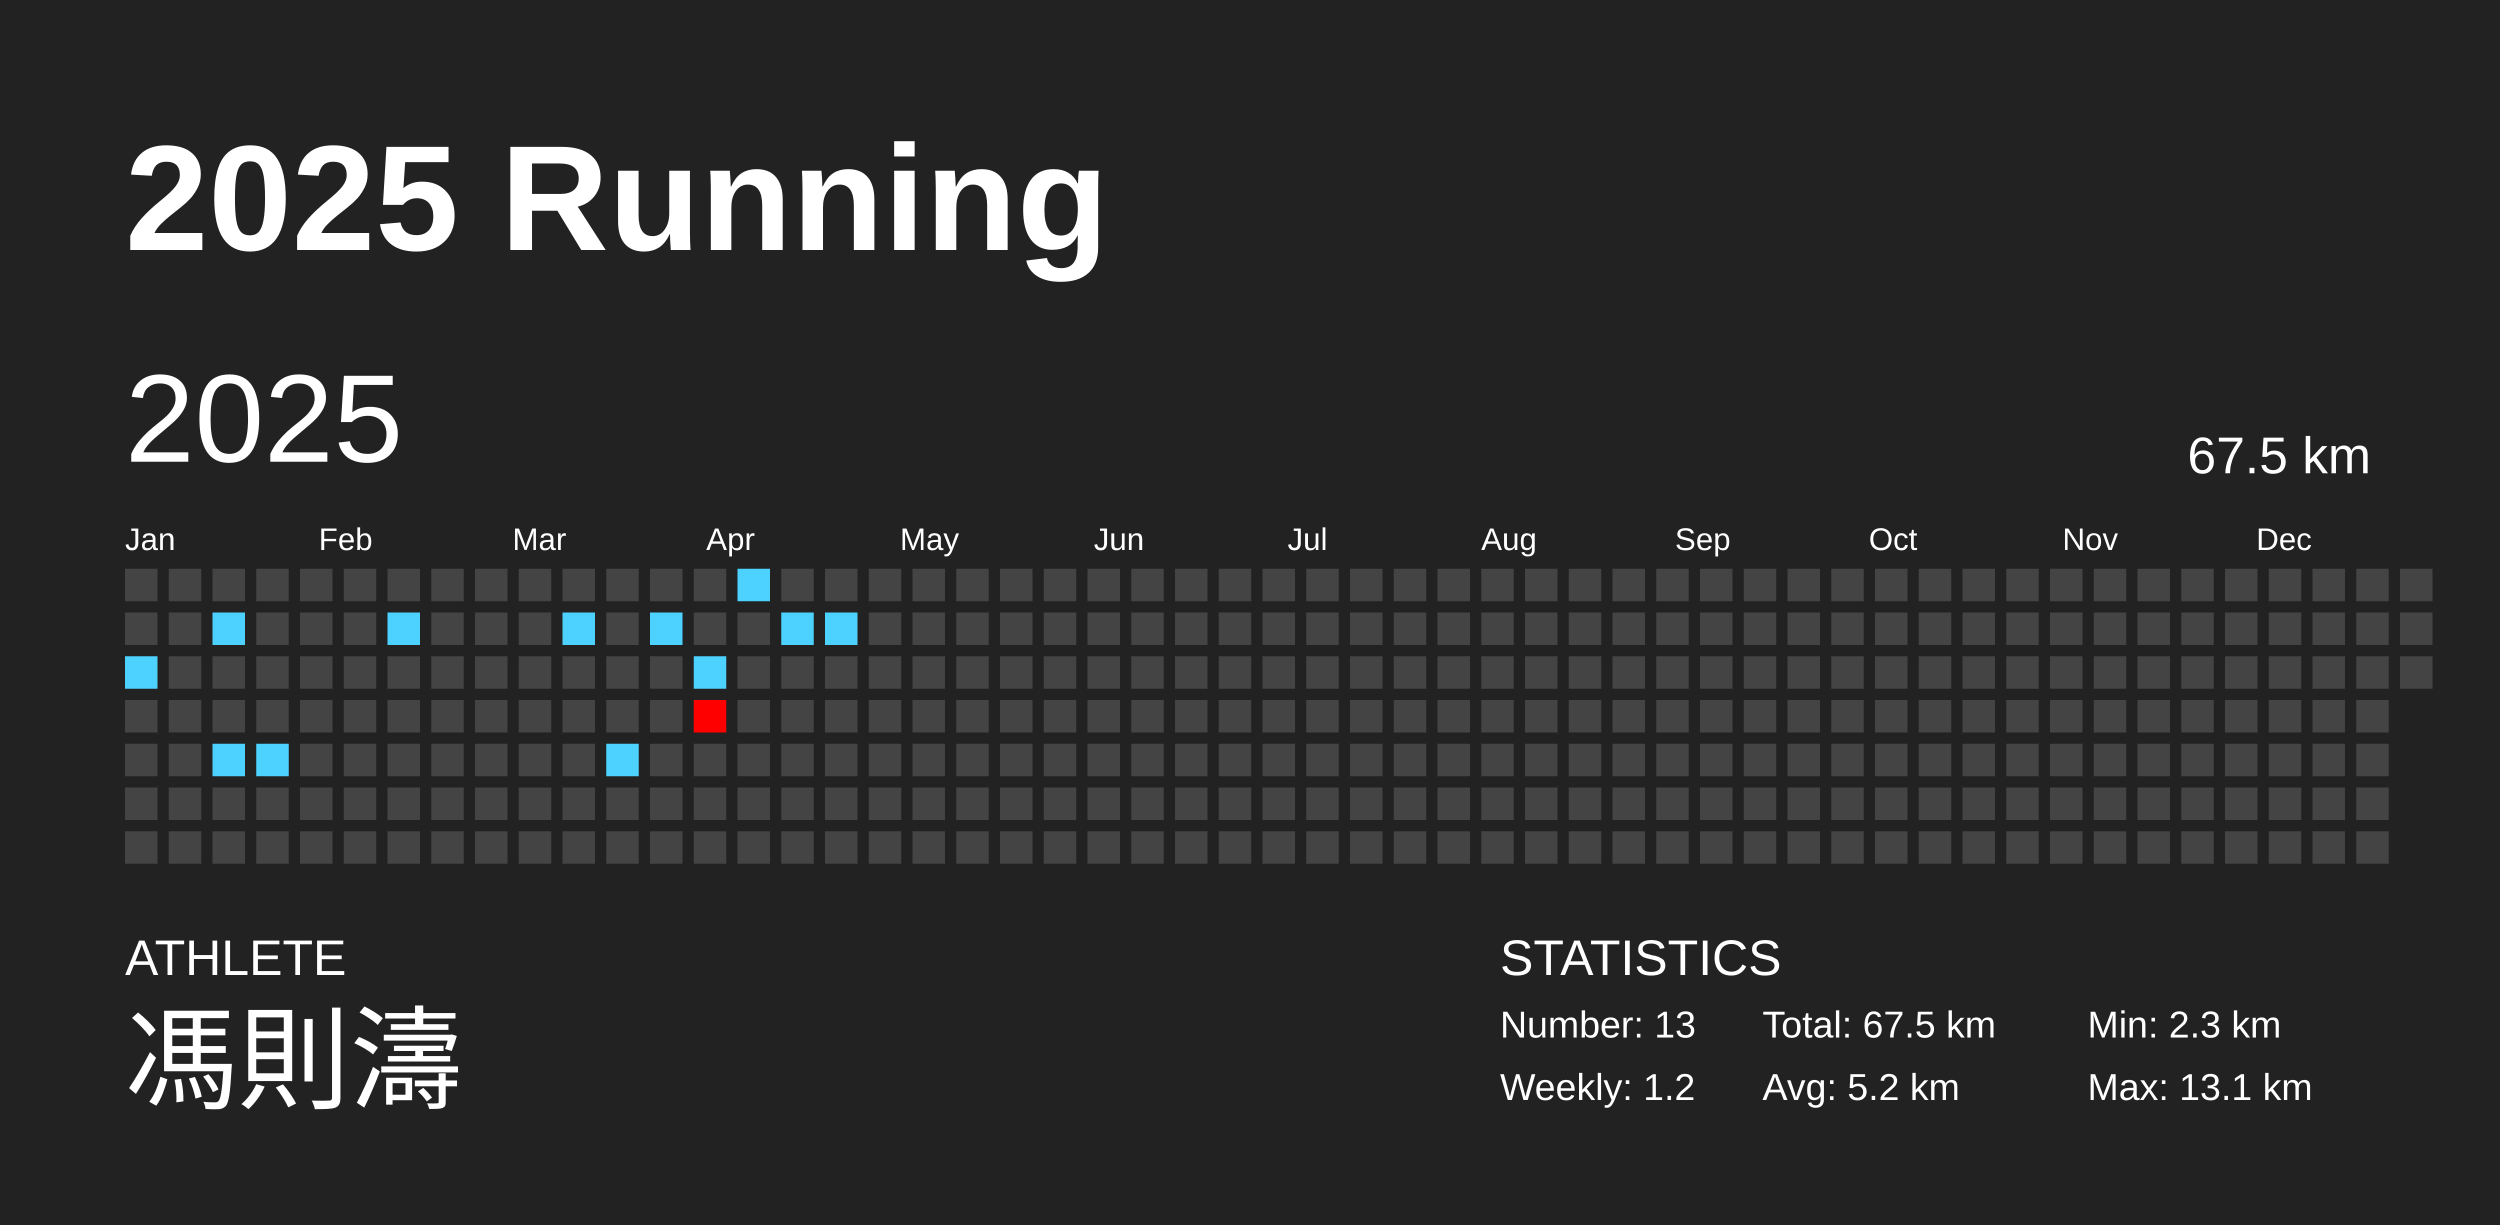
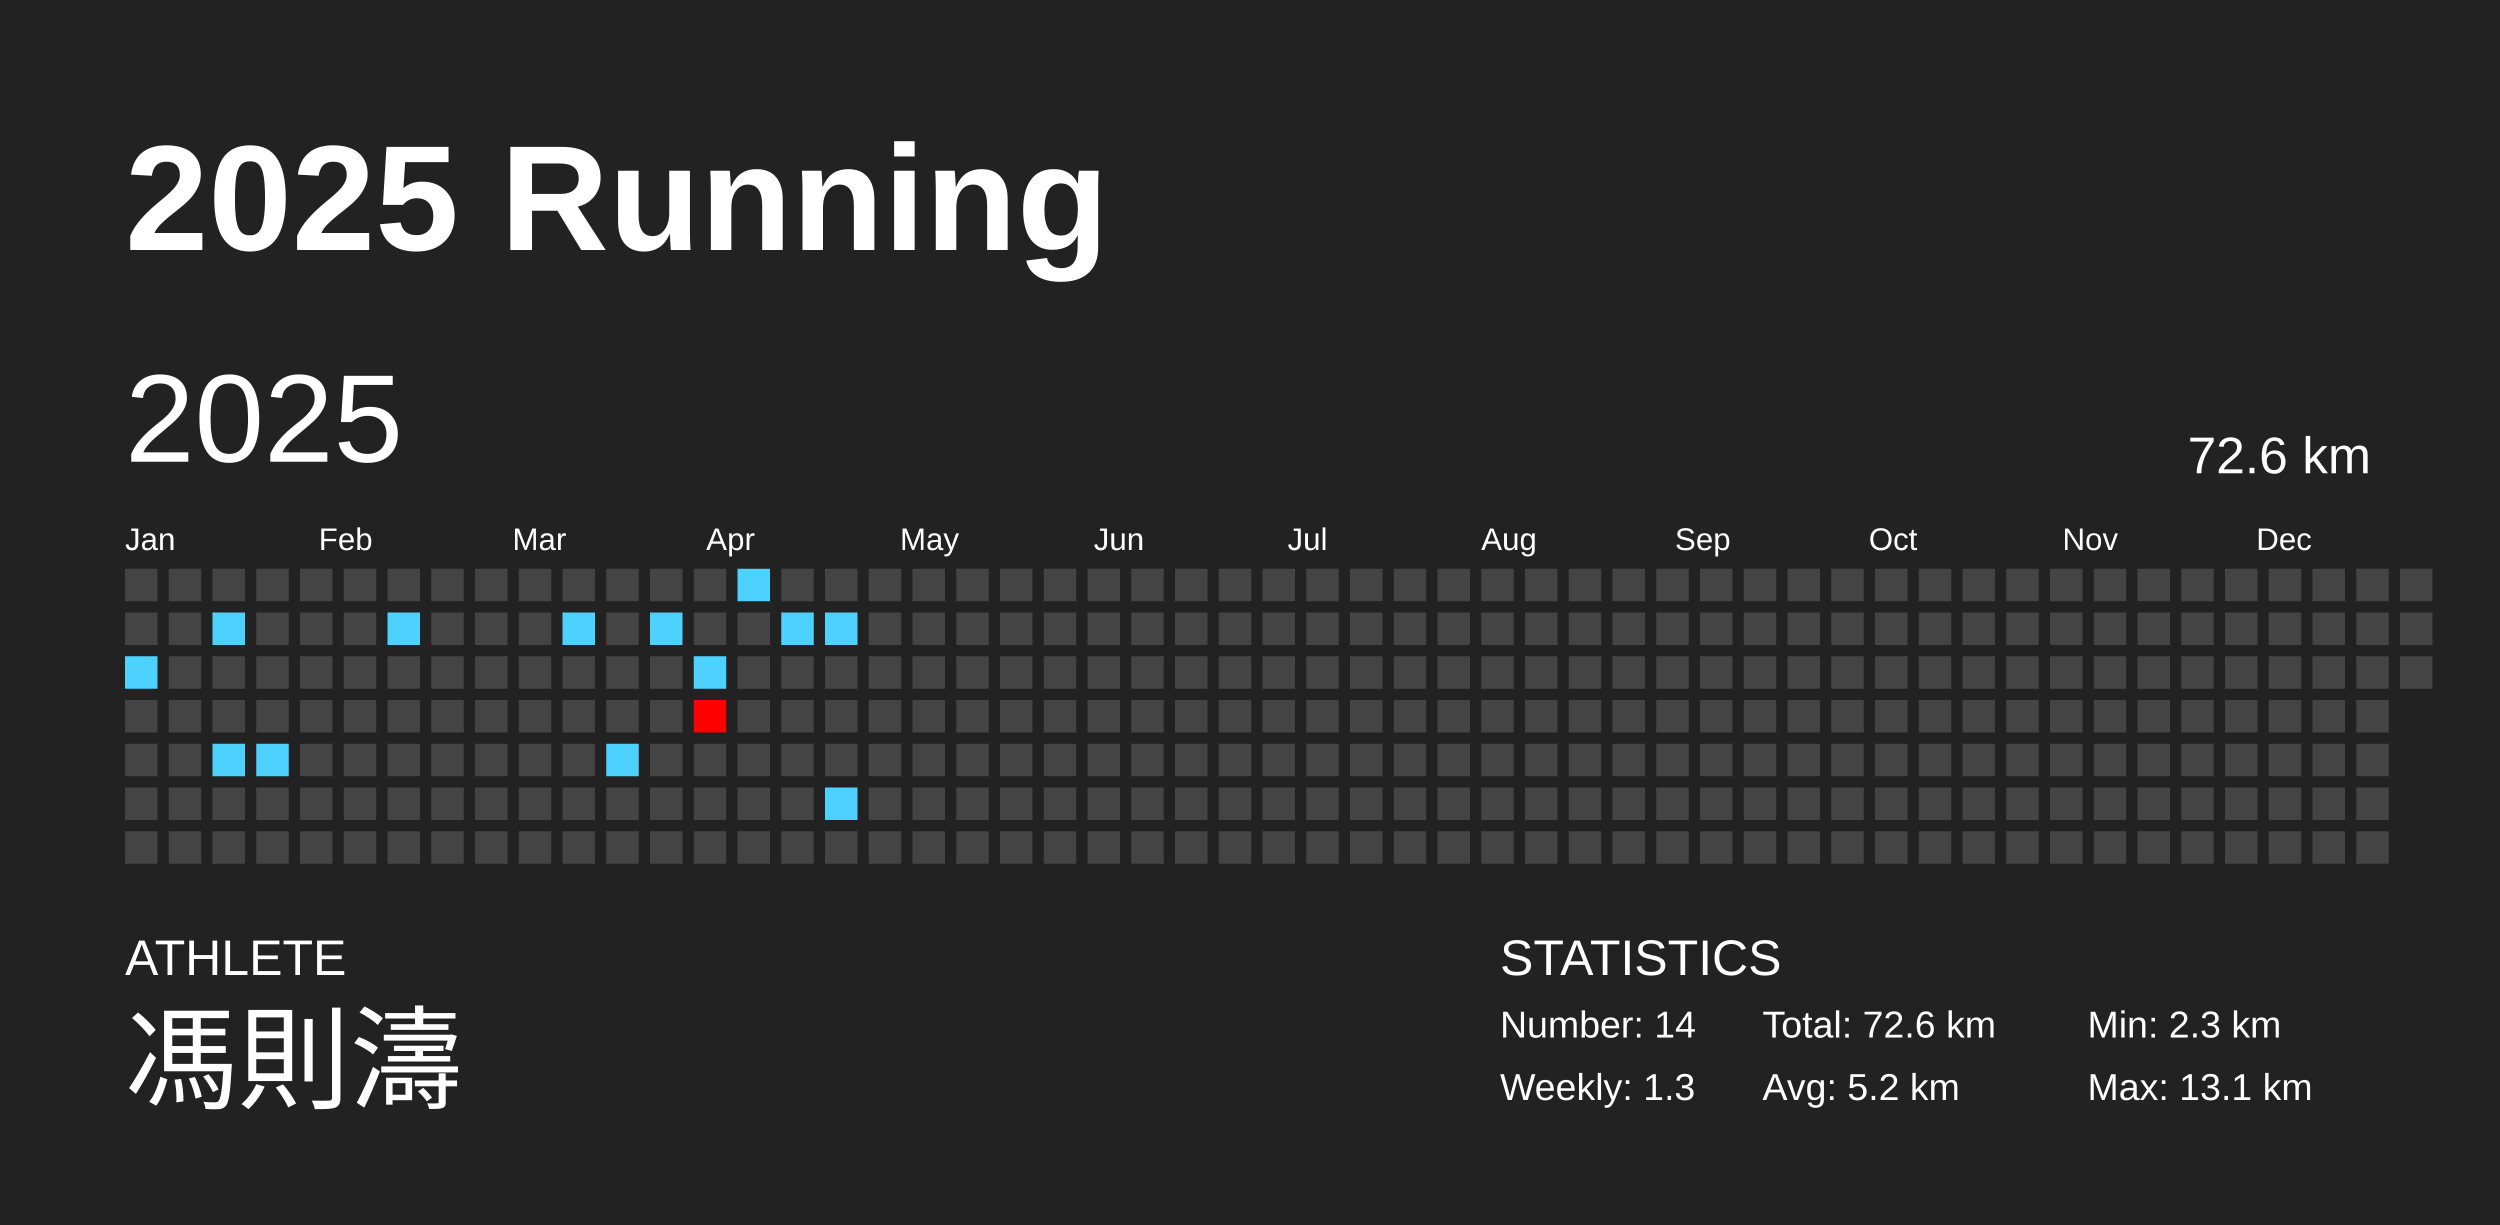
<svg xmlns="http://www.w3.org/2000/svg" baseProfile="full" height="98mm" version="1.1" viewBox="0,0,200,98" width="200mm">
  <defs />
  <rect fill="#222222" height="98" width="200" x="0" y="0" />
  <text fill="#FFFFFF" style="font-size:12px; font-family:Arial; font-weight:bold;" x="10" y="20">2025 Running</text>
  <text fill="#FFFFFF" style="font-size:4px; font-family:Arial" x="10" y="78">ATHLETE</text>
  <text fill="#FFFFFF" style="font-size:9px; font-family:Arial" x="10" y="88">馮則濤</text>
  <text fill="#FFFFFF" style="font-size:4px; font-family:Arial" x="120" y="78">STATISTICS</text>
-   <text fill="#FFFFFF" style="font-size:3px; font-family:Arial" x="120" y="83">Number: 13</text>
-   <text fill="#FFFFFF" style="font-size:3px; font-family:Arial" x="120" y="88">Weekly: 1.2</text>
-   <text fill="#FFFFFF" style="font-size:3px; font-family:Arial" x="141" y="83">Total: 67.5 km</text>
+   <text fill="#FFFFFF" style="font-size:3px; font-family:Arial" x="120" y="83">Number: 14</text>
+   <text fill="#FFFFFF" style="font-size:3px; font-family:Arial" x="120" y="88">Weekly: 1.3</text>
+   <text fill="#FFFFFF" style="font-size:3px; font-family:Arial" x="141" y="83">Total: 72.6 km</text>
  <text fill="#FFFFFF" style="font-size:3px; font-family:Arial" x="141" y="88">Avg: 5.2 km</text>
  <text fill="#FFFFFF" style="font-size:3px; font-family:Arial" x="167" y="83">Min: 2.3 km</text>
  <text fill="#FFFFFF" style="font-size:3px; font-family:Arial" x="167" y="88">Max: 13.1 km</text>
  <text dominant-baseline="hanging" fill="#FFFFFF" style="font-size:10.0px; font-family:Arial;" x="10" y="30">2025</text>
-   <text dominant-baseline="hanging" fill="#FFFFFF" style="font-size:4.125px; font-family:Arial;" x="175" y="35">67.5 km</text>
+   <text dominant-baseline="hanging" fill="#FFFFFF" style="font-size:4.125px; font-family:Arial;" x="175" y="35">72.6 km</text>
  <text fill="#FFFFFF" style="font-size:2.5px; font-family:Arial" x="10.0" y="44">Jan</text>
  <text fill="#FFFFFF" style="font-size:2.5px; font-family:Arial" x="25.5" y="44">Feb</text>
  <text fill="#FFFFFF" style="font-size:2.5px; font-family:Arial" x="41.0" y="44">Mar</text>
  <text fill="#FFFFFF" style="font-size:2.5px; font-family:Arial" x="56.5" y="44">Apr</text>
  <text fill="#FFFFFF" style="font-size:2.5px; font-family:Arial" x="72.0" y="44">May</text>
  <text fill="#FFFFFF" style="font-size:2.5px; font-family:Arial" x="87.5" y="44">Jun</text>
  <text fill="#FFFFFF" style="font-size:2.5px; font-family:Arial" x="103.0" y="44">Jul</text>
  <text fill="#FFFFFF" style="font-size:2.5px; font-family:Arial" x="118.5" y="44">Aug</text>
  <text fill="#FFFFFF" style="font-size:2.5px; font-family:Arial" x="134.0" y="44">Sep</text>
  <text fill="#FFFFFF" style="font-size:2.5px; font-family:Arial" x="149.5" y="44">Oct</text>
  <text fill="#FFFFFF" style="font-size:2.5px; font-family:Arial" x="165.0" y="44">Nov</text>
  <text fill="#FFFFFF" style="font-size:2.5px; font-family:Arial" x="180.5" y="44">Dec</text>
  <rect fill="#444444" height="2.6" width="2.6" x="10.0" y="45.5" />
  <rect fill="#444444" height="2.6" width="2.6" x="10.0" y="49.0" />
  <rect fill="#4dd2ff" height="2.6" width="2.6" x="10.0" y="52.5" />
  <rect fill="#444444" height="2.6" width="2.6" x="10.0" y="56.0" />
  <rect fill="#444444" height="2.6" width="2.6" x="10.0" y="59.5" />
  <rect fill="#444444" height="2.6" width="2.6" x="10.0" y="63.0" />
  <rect fill="#444444" height="2.6" width="2.6" x="10.0" y="66.5" />
  <rect fill="#444444" height="2.6" width="2.6" x="13.5" y="45.5" />
  <rect fill="#444444" height="2.6" width="2.6" x="13.5" y="49.0" />
  <rect fill="#444444" height="2.6" width="2.6" x="13.5" y="52.5" />
  <rect fill="#444444" height="2.6" width="2.6" x="13.5" y="56.0" />
  <rect fill="#444444" height="2.6" width="2.6" x="13.5" y="59.5" />
  <rect fill="#444444" height="2.6" width="2.6" x="13.5" y="63.0" />
  <rect fill="#444444" height="2.6" width="2.6" x="13.5" y="66.5" />
  <rect fill="#444444" height="2.6" width="2.6" x="17.0" y="45.5" />
  <rect fill="#4dd2ff" height="2.6" width="2.6" x="17.0" y="49.0" />
  <rect fill="#444444" height="2.6" width="2.6" x="17.0" y="52.5" />
  <rect fill="#444444" height="2.6" width="2.6" x="17.0" y="56.0" />
  <rect fill="#4dd2ff" height="2.6" width="2.6" x="17.0" y="59.5" />
  <rect fill="#444444" height="2.6" width="2.6" x="17.0" y="63.0" />
  <rect fill="#444444" height="2.6" width="2.6" x="17.0" y="66.5" />
  <rect fill="#444444" height="2.6" width="2.6" x="20.5" y="45.5" />
  <rect fill="#444444" height="2.6" width="2.6" x="20.5" y="49.0" />
  <rect fill="#444444" height="2.6" width="2.6" x="20.5" y="52.5" />
  <rect fill="#444444" height="2.6" width="2.6" x="20.5" y="56.0" />
  <rect fill="#4dd2ff" height="2.6" width="2.6" x="20.5" y="59.5" />
  <rect fill="#444444" height="2.6" width="2.6" x="20.5" y="63.0" />
  <rect fill="#444444" height="2.6" width="2.6" x="20.5" y="66.5" />
  <rect fill="#444444" height="2.6" width="2.6" x="24.0" y="45.5" />
  <rect fill="#444444" height="2.6" width="2.6" x="24.0" y="49.0" />
  <rect fill="#444444" height="2.6" width="2.6" x="24.0" y="52.5" />
  <rect fill="#444444" height="2.6" width="2.6" x="24.0" y="56.0" />
  <rect fill="#444444" height="2.6" width="2.6" x="24.0" y="59.5" />
  <rect fill="#444444" height="2.6" width="2.6" x="24.0" y="63.0" />
  <rect fill="#444444" height="2.6" width="2.6" x="24.0" y="66.5" />
  <rect fill="#444444" height="2.6" width="2.6" x="27.5" y="45.5" />
  <rect fill="#444444" height="2.6" width="2.6" x="27.5" y="49.0" />
  <rect fill="#444444" height="2.6" width="2.6" x="27.5" y="52.5" />
  <rect fill="#444444" height="2.6" width="2.6" x="27.5" y="56.0" />
  <rect fill="#444444" height="2.6" width="2.6" x="27.5" y="59.5" />
  <rect fill="#444444" height="2.6" width="2.6" x="27.5" y="63.0" />
  <rect fill="#444444" height="2.6" width="2.6" x="27.5" y="66.5" />
  <rect fill="#444444" height="2.6" width="2.6" x="31.0" y="45.5" />
  <rect fill="#4dd2ff" height="2.6" width="2.6" x="31.0" y="49.0" />
  <rect fill="#444444" height="2.6" width="2.6" x="31.0" y="52.5" />
  <rect fill="#444444" height="2.6" width="2.6" x="31.0" y="56.0" />
  <rect fill="#444444" height="2.6" width="2.6" x="31.0" y="59.5" />
  <rect fill="#444444" height="2.6" width="2.6" x="31.0" y="63.0" />
  <rect fill="#444444" height="2.6" width="2.6" x="31.0" y="66.5" />
  <rect fill="#444444" height="2.6" width="2.6" x="34.5" y="45.5" />
  <rect fill="#444444" height="2.6" width="2.6" x="34.5" y="49.0" />
  <rect fill="#444444" height="2.6" width="2.6" x="34.5" y="52.5" />
  <rect fill="#444444" height="2.6" width="2.6" x="34.5" y="56.0" />
  <rect fill="#444444" height="2.6" width="2.6" x="34.5" y="59.5" />
  <rect fill="#444444" height="2.6" width="2.6" x="34.5" y="63.0" />
  <rect fill="#444444" height="2.6" width="2.6" x="34.5" y="66.5" />
  <rect fill="#444444" height="2.6" width="2.6" x="38.0" y="45.5" />
  <rect fill="#444444" height="2.6" width="2.6" x="38.0" y="49.0" />
  <rect fill="#444444" height="2.6" width="2.6" x="38.0" y="52.5" />
  <rect fill="#444444" height="2.6" width="2.6" x="38.0" y="56.0" />
  <rect fill="#444444" height="2.6" width="2.6" x="38.0" y="59.5" />
  <rect fill="#444444" height="2.6" width="2.6" x="38.0" y="63.0" />
  <rect fill="#444444" height="2.6" width="2.6" x="38.0" y="66.5" />
  <rect fill="#444444" height="2.6" width="2.6" x="41.5" y="45.5" />
  <rect fill="#444444" height="2.6" width="2.6" x="41.5" y="49.0" />
  <rect fill="#444444" height="2.6" width="2.6" x="41.5" y="52.5" />
  <rect fill="#444444" height="2.6" width="2.6" x="41.5" y="56.0" />
  <rect fill="#444444" height="2.6" width="2.6" x="41.5" y="59.5" />
  <rect fill="#444444" height="2.6" width="2.6" x="41.5" y="63.0" />
  <rect fill="#444444" height="2.6" width="2.6" x="41.5" y="66.5" />
  <rect fill="#444444" height="2.6" width="2.6" x="45.0" y="45.5" />
  <rect fill="#4dd2ff" height="2.6" width="2.6" x="45.0" y="49.0" />
  <rect fill="#444444" height="2.6" width="2.6" x="45.0" y="52.5" />
  <rect fill="#444444" height="2.6" width="2.6" x="45.0" y="56.0" />
  <rect fill="#444444" height="2.6" width="2.6" x="45.0" y="59.5" />
  <rect fill="#444444" height="2.6" width="2.6" x="45.0" y="63.0" />
  <rect fill="#444444" height="2.6" width="2.6" x="45.0" y="66.5" />
  <rect fill="#444444" height="2.6" width="2.6" x="48.5" y="45.5" />
  <rect fill="#444444" height="2.6" width="2.6" x="48.5" y="49.0" />
  <rect fill="#444444" height="2.6" width="2.6" x="48.5" y="52.5" />
  <rect fill="#444444" height="2.6" width="2.6" x="48.5" y="56.0" />
  <rect fill="#4dd2ff" height="2.6" width="2.6" x="48.5" y="59.5" />
  <rect fill="#444444" height="2.6" width="2.6" x="48.5" y="63.0" />
  <rect fill="#444444" height="2.6" width="2.6" x="48.5" y="66.5" />
  <rect fill="#444444" height="2.6" width="2.6" x="52.0" y="45.5" />
  <rect fill="#4dd2ff" height="2.6" width="2.6" x="52.0" y="49.0" />
  <rect fill="#444444" height="2.6" width="2.6" x="52.0" y="52.5" />
  <rect fill="#444444" height="2.6" width="2.6" x="52.0" y="56.0" />
  <rect fill="#444444" height="2.6" width="2.6" x="52.0" y="59.5" />
  <rect fill="#444444" height="2.6" width="2.6" x="52.0" y="63.0" />
  <rect fill="#444444" height="2.6" width="2.6" x="52.0" y="66.5" />
  <rect fill="#444444" height="2.6" width="2.6" x="55.5" y="45.5" />
  <rect fill="#444444" height="2.6" width="2.6" x="55.5" y="49.0" />
  <rect fill="#4dd2ff" height="2.6" width="2.6" x="55.5" y="52.5" />
  <rect fill="#ff0000" height="2.6" width="2.6" x="55.5" y="56.0" />
  <rect fill="#444444" height="2.6" width="2.6" x="55.5" y="59.5" />
  <rect fill="#444444" height="2.6" width="2.6" x="55.5" y="63.0" />
  <rect fill="#444444" height="2.6" width="2.6" x="55.5" y="66.5" />
  <rect fill="#4dd2ff" height="2.6" width="2.6" x="59.0" y="45.5" />
  <rect fill="#444444" height="2.6" width="2.6" x="59.0" y="49.0" />
  <rect fill="#444444" height="2.6" width="2.6" x="59.0" y="52.5" />
  <rect fill="#444444" height="2.6" width="2.6" x="59.0" y="56.0" />
  <rect fill="#444444" height="2.6" width="2.6" x="59.0" y="59.5" />
  <rect fill="#444444" height="2.6" width="2.6" x="59.0" y="63.0" />
  <rect fill="#444444" height="2.6" width="2.6" x="59.0" y="66.5" />
  <rect fill="#444444" height="2.6" width="2.6" x="62.5" y="45.5" />
  <rect fill="#4dd2ff" height="2.6" width="2.6" x="62.5" y="49.0" />
  <rect fill="#444444" height="2.6" width="2.6" x="62.5" y="52.5" />
  <rect fill="#444444" height="2.6" width="2.6" x="62.5" y="56.0" />
  <rect fill="#444444" height="2.6" width="2.6" x="62.5" y="59.5" />
  <rect fill="#444444" height="2.6" width="2.6" x="62.5" y="63.0" />
  <rect fill="#444444" height="2.6" width="2.6" x="62.5" y="66.5" />
  <rect fill="#444444" height="2.6" width="2.6" x="66.0" y="45.5" />
  <rect fill="#4dd2ff" height="2.6" width="2.6" x="66.0" y="49.0" />
  <rect fill="#444444" height="2.6" width="2.6" x="66.0" y="52.5" />
  <rect fill="#444444" height="2.6" width="2.6" x="66.0" y="56.0" />
  <rect fill="#444444" height="2.6" width="2.6" x="66.0" y="59.5" />
-   <rect fill="#444444" height="2.6" width="2.6" x="66.0" y="63.0" />
+   <rect fill="#4dd2ff" height="2.6" width="2.6" x="66.0" y="63.0" />
  <rect fill="#444444" height="2.6" width="2.6" x="66.0" y="66.5" />
  <rect fill="#444444" height="2.6" width="2.6" x="69.5" y="45.5" />
  <rect fill="#444444" height="2.6" width="2.6" x="69.5" y="49.0" />
  <rect fill="#444444" height="2.6" width="2.6" x="69.5" y="52.5" />
  <rect fill="#444444" height="2.6" width="2.6" x="69.5" y="56.0" />
  <rect fill="#444444" height="2.6" width="2.6" x="69.5" y="59.5" />
  <rect fill="#444444" height="2.6" width="2.6" x="69.5" y="63.0" />
  <rect fill="#444444" height="2.6" width="2.6" x="69.5" y="66.5" />
  <rect fill="#444444" height="2.6" width="2.6" x="73.0" y="45.5" />
  <rect fill="#444444" height="2.6" width="2.6" x="73.0" y="49.0" />
  <rect fill="#444444" height="2.6" width="2.6" x="73.0" y="52.5" />
  <rect fill="#444444" height="2.6" width="2.6" x="73.0" y="56.0" />
  <rect fill="#444444" height="2.6" width="2.6" x="73.0" y="59.5" />
  <rect fill="#444444" height="2.6" width="2.6" x="73.0" y="63.0" />
  <rect fill="#444444" height="2.6" width="2.6" x="73.0" y="66.5" />
  <rect fill="#444444" height="2.6" width="2.6" x="76.5" y="45.5" />
  <rect fill="#444444" height="2.6" width="2.6" x="76.5" y="49.0" />
  <rect fill="#444444" height="2.6" width="2.6" x="76.5" y="52.5" />
  <rect fill="#444444" height="2.6" width="2.6" x="76.5" y="56.0" />
  <rect fill="#444444" height="2.6" width="2.6" x="76.5" y="59.5" />
  <rect fill="#444444" height="2.6" width="2.6" x="76.5" y="63.0" />
  <rect fill="#444444" height="2.6" width="2.6" x="76.5" y="66.5" />
  <rect fill="#444444" height="2.6" width="2.6" x="80.0" y="45.5" />
  <rect fill="#444444" height="2.6" width="2.6" x="80.0" y="49.0" />
  <rect fill="#444444" height="2.6" width="2.6" x="80.0" y="52.5" />
  <rect fill="#444444" height="2.6" width="2.6" x="80.0" y="56.0" />
  <rect fill="#444444" height="2.6" width="2.6" x="80.0" y="59.5" />
  <rect fill="#444444" height="2.6" width="2.6" x="80.0" y="63.0" />
  <rect fill="#444444" height="2.6" width="2.6" x="80.0" y="66.5" />
  <rect fill="#444444" height="2.6" width="2.6" x="83.5" y="45.5" />
  <rect fill="#444444" height="2.6" width="2.6" x="83.5" y="49.0" />
  <rect fill="#444444" height="2.6" width="2.6" x="83.5" y="52.5" />
  <rect fill="#444444" height="2.6" width="2.6" x="83.5" y="56.0" />
  <rect fill="#444444" height="2.6" width="2.6" x="83.5" y="59.5" />
  <rect fill="#444444" height="2.6" width="2.6" x="83.5" y="63.0" />
  <rect fill="#444444" height="2.6" width="2.6" x="83.5" y="66.5" />
  <rect fill="#444444" height="2.6" width="2.6" x="87.0" y="45.5" />
  <rect fill="#444444" height="2.6" width="2.6" x="87.0" y="49.0" />
  <rect fill="#444444" height="2.6" width="2.6" x="87.0" y="52.5" />
  <rect fill="#444444" height="2.6" width="2.6" x="87.0" y="56.0" />
  <rect fill="#444444" height="2.6" width="2.6" x="87.0" y="59.5" />
  <rect fill="#444444" height="2.6" width="2.6" x="87.0" y="63.0" />
  <rect fill="#444444" height="2.6" width="2.6" x="87.0" y="66.5" />
  <rect fill="#444444" height="2.6" width="2.6" x="90.5" y="45.5" />
  <rect fill="#444444" height="2.6" width="2.6" x="90.5" y="49.0" />
  <rect fill="#444444" height="2.6" width="2.6" x="90.5" y="52.5" />
  <rect fill="#444444" height="2.6" width="2.6" x="90.5" y="56.0" />
  <rect fill="#444444" height="2.6" width="2.6" x="90.5" y="59.5" />
  <rect fill="#444444" height="2.6" width="2.6" x="90.5" y="63.0" />
  <rect fill="#444444" height="2.6" width="2.6" x="90.5" y="66.5" />
  <rect fill="#444444" height="2.6" width="2.6" x="94.0" y="45.5" />
  <rect fill="#444444" height="2.6" width="2.6" x="94.0" y="49.0" />
  <rect fill="#444444" height="2.6" width="2.6" x="94.0" y="52.5" />
  <rect fill="#444444" height="2.6" width="2.6" x="94.0" y="56.0" />
  <rect fill="#444444" height="2.6" width="2.6" x="94.0" y="59.5" />
  <rect fill="#444444" height="2.6" width="2.6" x="94.0" y="63.0" />
  <rect fill="#444444" height="2.6" width="2.6" x="94.0" y="66.5" />
  <rect fill="#444444" height="2.6" width="2.6" x="97.5" y="45.5" />
  <rect fill="#444444" height="2.6" width="2.6" x="97.5" y="49.0" />
  <rect fill="#444444" height="2.6" width="2.6" x="97.5" y="52.5" />
  <rect fill="#444444" height="2.6" width="2.6" x="97.5" y="56.0" />
  <rect fill="#444444" height="2.6" width="2.6" x="97.5" y="59.5" />
  <rect fill="#444444" height="2.6" width="2.6" x="97.5" y="63.0" />
  <rect fill="#444444" height="2.6" width="2.6" x="97.5" y="66.5" />
  <rect fill="#444444" height="2.6" width="2.6" x="101.0" y="45.5" />
  <rect fill="#444444" height="2.6" width="2.6" x="101.0" y="49.0" />
  <rect fill="#444444" height="2.6" width="2.6" x="101.0" y="52.5" />
  <rect fill="#444444" height="2.6" width="2.6" x="101.0" y="56.0" />
  <rect fill="#444444" height="2.6" width="2.6" x="101.0" y="59.5" />
  <rect fill="#444444" height="2.6" width="2.6" x="101.0" y="63.0" />
  <rect fill="#444444" height="2.6" width="2.6" x="101.0" y="66.5" />
  <rect fill="#444444" height="2.6" width="2.6" x="104.5" y="45.5" />
  <rect fill="#444444" height="2.6" width="2.6" x="104.5" y="49.0" />
  <rect fill="#444444" height="2.6" width="2.6" x="104.5" y="52.5" />
  <rect fill="#444444" height="2.6" width="2.6" x="104.5" y="56.0" />
  <rect fill="#444444" height="2.6" width="2.6" x="104.5" y="59.5" />
  <rect fill="#444444" height="2.6" width="2.6" x="104.5" y="63.0" />
  <rect fill="#444444" height="2.6" width="2.6" x="104.5" y="66.5" />
  <rect fill="#444444" height="2.6" width="2.6" x="108.0" y="45.5" />
  <rect fill="#444444" height="2.6" width="2.6" x="108.0" y="49.0" />
  <rect fill="#444444" height="2.6" width="2.6" x="108.0" y="52.5" />
  <rect fill="#444444" height="2.6" width="2.6" x="108.0" y="56.0" />
  <rect fill="#444444" height="2.6" width="2.6" x="108.0" y="59.5" />
  <rect fill="#444444" height="2.6" width="2.6" x="108.0" y="63.0" />
  <rect fill="#444444" height="2.6" width="2.6" x="108.0" y="66.5" />
  <rect fill="#444444" height="2.6" width="2.6" x="111.5" y="45.5" />
  <rect fill="#444444" height="2.6" width="2.6" x="111.5" y="49.0" />
  <rect fill="#444444" height="2.6" width="2.6" x="111.5" y="52.5" />
  <rect fill="#444444" height="2.6" width="2.6" x="111.5" y="56.0" />
  <rect fill="#444444" height="2.6" width="2.6" x="111.5" y="59.5" />
  <rect fill="#444444" height="2.6" width="2.6" x="111.5" y="63.0" />
  <rect fill="#444444" height="2.6" width="2.6" x="111.5" y="66.5" />
  <rect fill="#444444" height="2.6" width="2.6" x="115.0" y="45.5" />
  <rect fill="#444444" height="2.6" width="2.6" x="115.0" y="49.0" />
  <rect fill="#444444" height="2.6" width="2.6" x="115.0" y="52.5" />
  <rect fill="#444444" height="2.6" width="2.6" x="115.0" y="56.0" />
  <rect fill="#444444" height="2.6" width="2.6" x="115.0" y="59.5" />
  <rect fill="#444444" height="2.6" width="2.6" x="115.0" y="63.0" />
  <rect fill="#444444" height="2.6" width="2.6" x="115.0" y="66.5" />
  <rect fill="#444444" height="2.6" width="2.6" x="118.5" y="45.5" />
  <rect fill="#444444" height="2.6" width="2.6" x="118.5" y="49.0" />
  <rect fill="#444444" height="2.6" width="2.6" x="118.5" y="52.5" />
  <rect fill="#444444" height="2.6" width="2.6" x="118.5" y="56.0" />
  <rect fill="#444444" height="2.6" width="2.6" x="118.5" y="59.5" />
  <rect fill="#444444" height="2.6" width="2.6" x="118.5" y="63.0" />
  <rect fill="#444444" height="2.6" width="2.6" x="118.5" y="66.5" />
  <rect fill="#444444" height="2.6" width="2.6" x="122.0" y="45.5" />
  <rect fill="#444444" height="2.6" width="2.6" x="122.0" y="49.0" />
  <rect fill="#444444" height="2.6" width="2.6" x="122.0" y="52.5" />
  <rect fill="#444444" height="2.6" width="2.6" x="122.0" y="56.0" />
  <rect fill="#444444" height="2.6" width="2.6" x="122.0" y="59.5" />
  <rect fill="#444444" height="2.6" width="2.6" x="122.0" y="63.0" />
  <rect fill="#444444" height="2.6" width="2.6" x="122.0" y="66.5" />
  <rect fill="#444444" height="2.6" width="2.6" x="125.5" y="45.5" />
  <rect fill="#444444" height="2.6" width="2.6" x="125.5" y="49.0" />
  <rect fill="#444444" height="2.6" width="2.6" x="125.5" y="52.5" />
  <rect fill="#444444" height="2.6" width="2.6" x="125.5" y="56.0" />
  <rect fill="#444444" height="2.6" width="2.6" x="125.5" y="59.5" />
  <rect fill="#444444" height="2.6" width="2.6" x="125.5" y="63.0" />
  <rect fill="#444444" height="2.6" width="2.6" x="125.5" y="66.5" />
  <rect fill="#444444" height="2.6" width="2.6" x="129.0" y="45.5" />
  <rect fill="#444444" height="2.6" width="2.6" x="129.0" y="49.0" />
  <rect fill="#444444" height="2.6" width="2.6" x="129.0" y="52.5" />
  <rect fill="#444444" height="2.6" width="2.6" x="129.0" y="56.0" />
  <rect fill="#444444" height="2.6" width="2.6" x="129.0" y="59.5" />
  <rect fill="#444444" height="2.6" width="2.6" x="129.0" y="63.0" />
  <rect fill="#444444" height="2.6" width="2.6" x="129.0" y="66.5" />
  <rect fill="#444444" height="2.6" width="2.6" x="132.5" y="45.5" />
  <rect fill="#444444" height="2.6" width="2.6" x="132.5" y="49.0" />
  <rect fill="#444444" height="2.6" width="2.6" x="132.5" y="52.5" />
  <rect fill="#444444" height="2.6" width="2.6" x="132.5" y="56.0" />
  <rect fill="#444444" height="2.6" width="2.6" x="132.5" y="59.5" />
  <rect fill="#444444" height="2.6" width="2.6" x="132.5" y="63.0" />
  <rect fill="#444444" height="2.6" width="2.6" x="132.5" y="66.5" />
  <rect fill="#444444" height="2.6" width="2.6" x="136.0" y="45.5" />
  <rect fill="#444444" height="2.6" width="2.6" x="136.0" y="49.0" />
  <rect fill="#444444" height="2.6" width="2.6" x="136.0" y="52.5" />
  <rect fill="#444444" height="2.6" width="2.6" x="136.0" y="56.0" />
  <rect fill="#444444" height="2.6" width="2.6" x="136.0" y="59.5" />
  <rect fill="#444444" height="2.6" width="2.6" x="136.0" y="63.0" />
  <rect fill="#444444" height="2.6" width="2.6" x="136.0" y="66.5" />
  <rect fill="#444444" height="2.6" width="2.6" x="139.5" y="45.5" />
  <rect fill="#444444" height="2.6" width="2.6" x="139.5" y="49.0" />
  <rect fill="#444444" height="2.6" width="2.6" x="139.5" y="52.5" />
  <rect fill="#444444" height="2.6" width="2.6" x="139.5" y="56.0" />
  <rect fill="#444444" height="2.6" width="2.6" x="139.5" y="59.5" />
  <rect fill="#444444" height="2.6" width="2.6" x="139.5" y="63.0" />
  <rect fill="#444444" height="2.6" width="2.6" x="139.5" y="66.5" />
  <rect fill="#444444" height="2.6" width="2.6" x="143.0" y="45.5" />
  <rect fill="#444444" height="2.6" width="2.6" x="143.0" y="49.0" />
  <rect fill="#444444" height="2.6" width="2.6" x="143.0" y="52.5" />
  <rect fill="#444444" height="2.6" width="2.6" x="143.0" y="56.0" />
  <rect fill="#444444" height="2.6" width="2.6" x="143.0" y="59.5" />
  <rect fill="#444444" height="2.6" width="2.6" x="143.0" y="63.0" />
  <rect fill="#444444" height="2.6" width="2.6" x="143.0" y="66.5" />
  <rect fill="#444444" height="2.6" width="2.6" x="146.5" y="45.5" />
  <rect fill="#444444" height="2.6" width="2.6" x="146.5" y="49.0" />
  <rect fill="#444444" height="2.6" width="2.6" x="146.5" y="52.5" />
  <rect fill="#444444" height="2.6" width="2.6" x="146.5" y="56.0" />
  <rect fill="#444444" height="2.6" width="2.6" x="146.5" y="59.5" />
  <rect fill="#444444" height="2.6" width="2.6" x="146.5" y="63.0" />
  <rect fill="#444444" height="2.6" width="2.6" x="146.5" y="66.5" />
  <rect fill="#444444" height="2.6" width="2.6" x="150.0" y="45.5" />
  <rect fill="#444444" height="2.6" width="2.6" x="150.0" y="49.0" />
  <rect fill="#444444" height="2.6" width="2.6" x="150.0" y="52.5" />
  <rect fill="#444444" height="2.6" width="2.6" x="150.0" y="56.0" />
  <rect fill="#444444" height="2.6" width="2.6" x="150.0" y="59.5" />
  <rect fill="#444444" height="2.6" width="2.6" x="150.0" y="63.0" />
  <rect fill="#444444" height="2.6" width="2.6" x="150.0" y="66.5" />
  <rect fill="#444444" height="2.6" width="2.6" x="153.5" y="45.5" />
  <rect fill="#444444" height="2.6" width="2.6" x="153.5" y="49.0" />
  <rect fill="#444444" height="2.6" width="2.6" x="153.5" y="52.5" />
  <rect fill="#444444" height="2.6" width="2.6" x="153.5" y="56.0" />
  <rect fill="#444444" height="2.6" width="2.6" x="153.5" y="59.5" />
  <rect fill="#444444" height="2.6" width="2.6" x="153.5" y="63.0" />
  <rect fill="#444444" height="2.6" width="2.6" x="153.5" y="66.5" />
  <rect fill="#444444" height="2.6" width="2.6" x="157.0" y="45.5" />
  <rect fill="#444444" height="2.6" width="2.6" x="157.0" y="49.0" />
  <rect fill="#444444" height="2.6" width="2.6" x="157.0" y="52.5" />
  <rect fill="#444444" height="2.6" width="2.6" x="157.0" y="56.0" />
  <rect fill="#444444" height="2.6" width="2.6" x="157.0" y="59.5" />
  <rect fill="#444444" height="2.6" width="2.6" x="157.0" y="63.0" />
  <rect fill="#444444" height="2.6" width="2.6" x="157.0" y="66.5" />
  <rect fill="#444444" height="2.6" width="2.6" x="160.5" y="45.5" />
  <rect fill="#444444" height="2.6" width="2.6" x="160.5" y="49.0" />
  <rect fill="#444444" height="2.6" width="2.6" x="160.5" y="52.5" />
  <rect fill="#444444" height="2.6" width="2.6" x="160.5" y="56.0" />
  <rect fill="#444444" height="2.6" width="2.6" x="160.5" y="59.5" />
  <rect fill="#444444" height="2.6" width="2.6" x="160.5" y="63.0" />
  <rect fill="#444444" height="2.6" width="2.6" x="160.5" y="66.5" />
  <rect fill="#444444" height="2.6" width="2.6" x="164.0" y="45.5" />
  <rect fill="#444444" height="2.6" width="2.6" x="164.0" y="49.0" />
  <rect fill="#444444" height="2.6" width="2.6" x="164.0" y="52.5" />
  <rect fill="#444444" height="2.6" width="2.6" x="164.0" y="56.0" />
  <rect fill="#444444" height="2.6" width="2.6" x="164.0" y="59.5" />
  <rect fill="#444444" height="2.6" width="2.6" x="164.0" y="63.0" />
  <rect fill="#444444" height="2.6" width="2.6" x="164.0" y="66.5" />
  <rect fill="#444444" height="2.6" width="2.6" x="167.5" y="45.5" />
  <rect fill="#444444" height="2.6" width="2.6" x="167.5" y="49.0" />
  <rect fill="#444444" height="2.6" width="2.6" x="167.5" y="52.5" />
  <rect fill="#444444" height="2.6" width="2.6" x="167.5" y="56.0" />
  <rect fill="#444444" height="2.6" width="2.6" x="167.5" y="59.5" />
  <rect fill="#444444" height="2.6" width="2.6" x="167.5" y="63.0" />
  <rect fill="#444444" height="2.6" width="2.6" x="167.5" y="66.5" />
  <rect fill="#444444" height="2.6" width="2.6" x="171.0" y="45.5" />
  <rect fill="#444444" height="2.6" width="2.6" x="171.0" y="49.0" />
  <rect fill="#444444" height="2.6" width="2.6" x="171.0" y="52.5" />
  <rect fill="#444444" height="2.6" width="2.6" x="171.0" y="56.0" />
  <rect fill="#444444" height="2.6" width="2.6" x="171.0" y="59.5" />
  <rect fill="#444444" height="2.6" width="2.6" x="171.0" y="63.0" />
  <rect fill="#444444" height="2.6" width="2.6" x="171.0" y="66.5" />
  <rect fill="#444444" height="2.6" width="2.6" x="174.5" y="45.5" />
  <rect fill="#444444" height="2.6" width="2.6" x="174.5" y="49.0" />
  <rect fill="#444444" height="2.6" width="2.6" x="174.5" y="52.5" />
  <rect fill="#444444" height="2.6" width="2.6" x="174.5" y="56.0" />
  <rect fill="#444444" height="2.6" width="2.6" x="174.5" y="59.5" />
  <rect fill="#444444" height="2.6" width="2.6" x="174.5" y="63.0" />
  <rect fill="#444444" height="2.6" width="2.6" x="174.5" y="66.5" />
  <rect fill="#444444" height="2.6" width="2.6" x="178.0" y="45.5" />
  <rect fill="#444444" height="2.6" width="2.6" x="178.0" y="49.0" />
  <rect fill="#444444" height="2.6" width="2.6" x="178.0" y="52.5" />
  <rect fill="#444444" height="2.6" width="2.6" x="178.0" y="56.0" />
  <rect fill="#444444" height="2.6" width="2.6" x="178.0" y="59.5" />
  <rect fill="#444444" height="2.6" width="2.6" x="178.0" y="63.0" />
  <rect fill="#444444" height="2.6" width="2.6" x="178.0" y="66.5" />
  <rect fill="#444444" height="2.6" width="2.6" x="181.5" y="45.5" />
  <rect fill="#444444" height="2.6" width="2.6" x="181.5" y="49.0" />
  <rect fill="#444444" height="2.6" width="2.6" x="181.5" y="52.5" />
  <rect fill="#444444" height="2.6" width="2.6" x="181.5" y="56.0" />
  <rect fill="#444444" height="2.6" width="2.6" x="181.5" y="59.5" />
  <rect fill="#444444" height="2.6" width="2.6" x="181.5" y="63.0" />
  <rect fill="#444444" height="2.6" width="2.6" x="181.5" y="66.5" />
  <rect fill="#444444" height="2.6" width="2.6" x="185.0" y="45.5" />
  <rect fill="#444444" height="2.6" width="2.6" x="185.0" y="49.0" />
  <rect fill="#444444" height="2.6" width="2.6" x="185.0" y="52.5" />
  <rect fill="#444444" height="2.6" width="2.6" x="185.0" y="56.0" />
  <rect fill="#444444" height="2.6" width="2.6" x="185.0" y="59.5" />
  <rect fill="#444444" height="2.6" width="2.6" x="185.0" y="63.0" />
  <rect fill="#444444" height="2.6" width="2.6" x="185.0" y="66.5" />
  <rect fill="#444444" height="2.6" width="2.6" x="188.5" y="45.5" />
  <rect fill="#444444" height="2.6" width="2.6" x="188.5" y="49.0" />
  <rect fill="#444444" height="2.6" width="2.6" x="188.5" y="52.5" />
  <rect fill="#444444" height="2.6" width="2.6" x="188.5" y="56.0" />
  <rect fill="#444444" height="2.6" width="2.6" x="188.5" y="59.5" />
  <rect fill="#444444" height="2.6" width="2.6" x="188.5" y="63.0" />
  <rect fill="#444444" height="2.6" width="2.6" x="188.5" y="66.5" />
  <rect fill="#444444" height="2.6" width="2.6" x="192.0" y="45.5" />
  <rect fill="#444444" height="2.6" width="2.6" x="192.0" y="49.0" />
  <rect fill="#444444" height="2.6" width="2.6" x="192.0" y="52.5" />
</svg>
